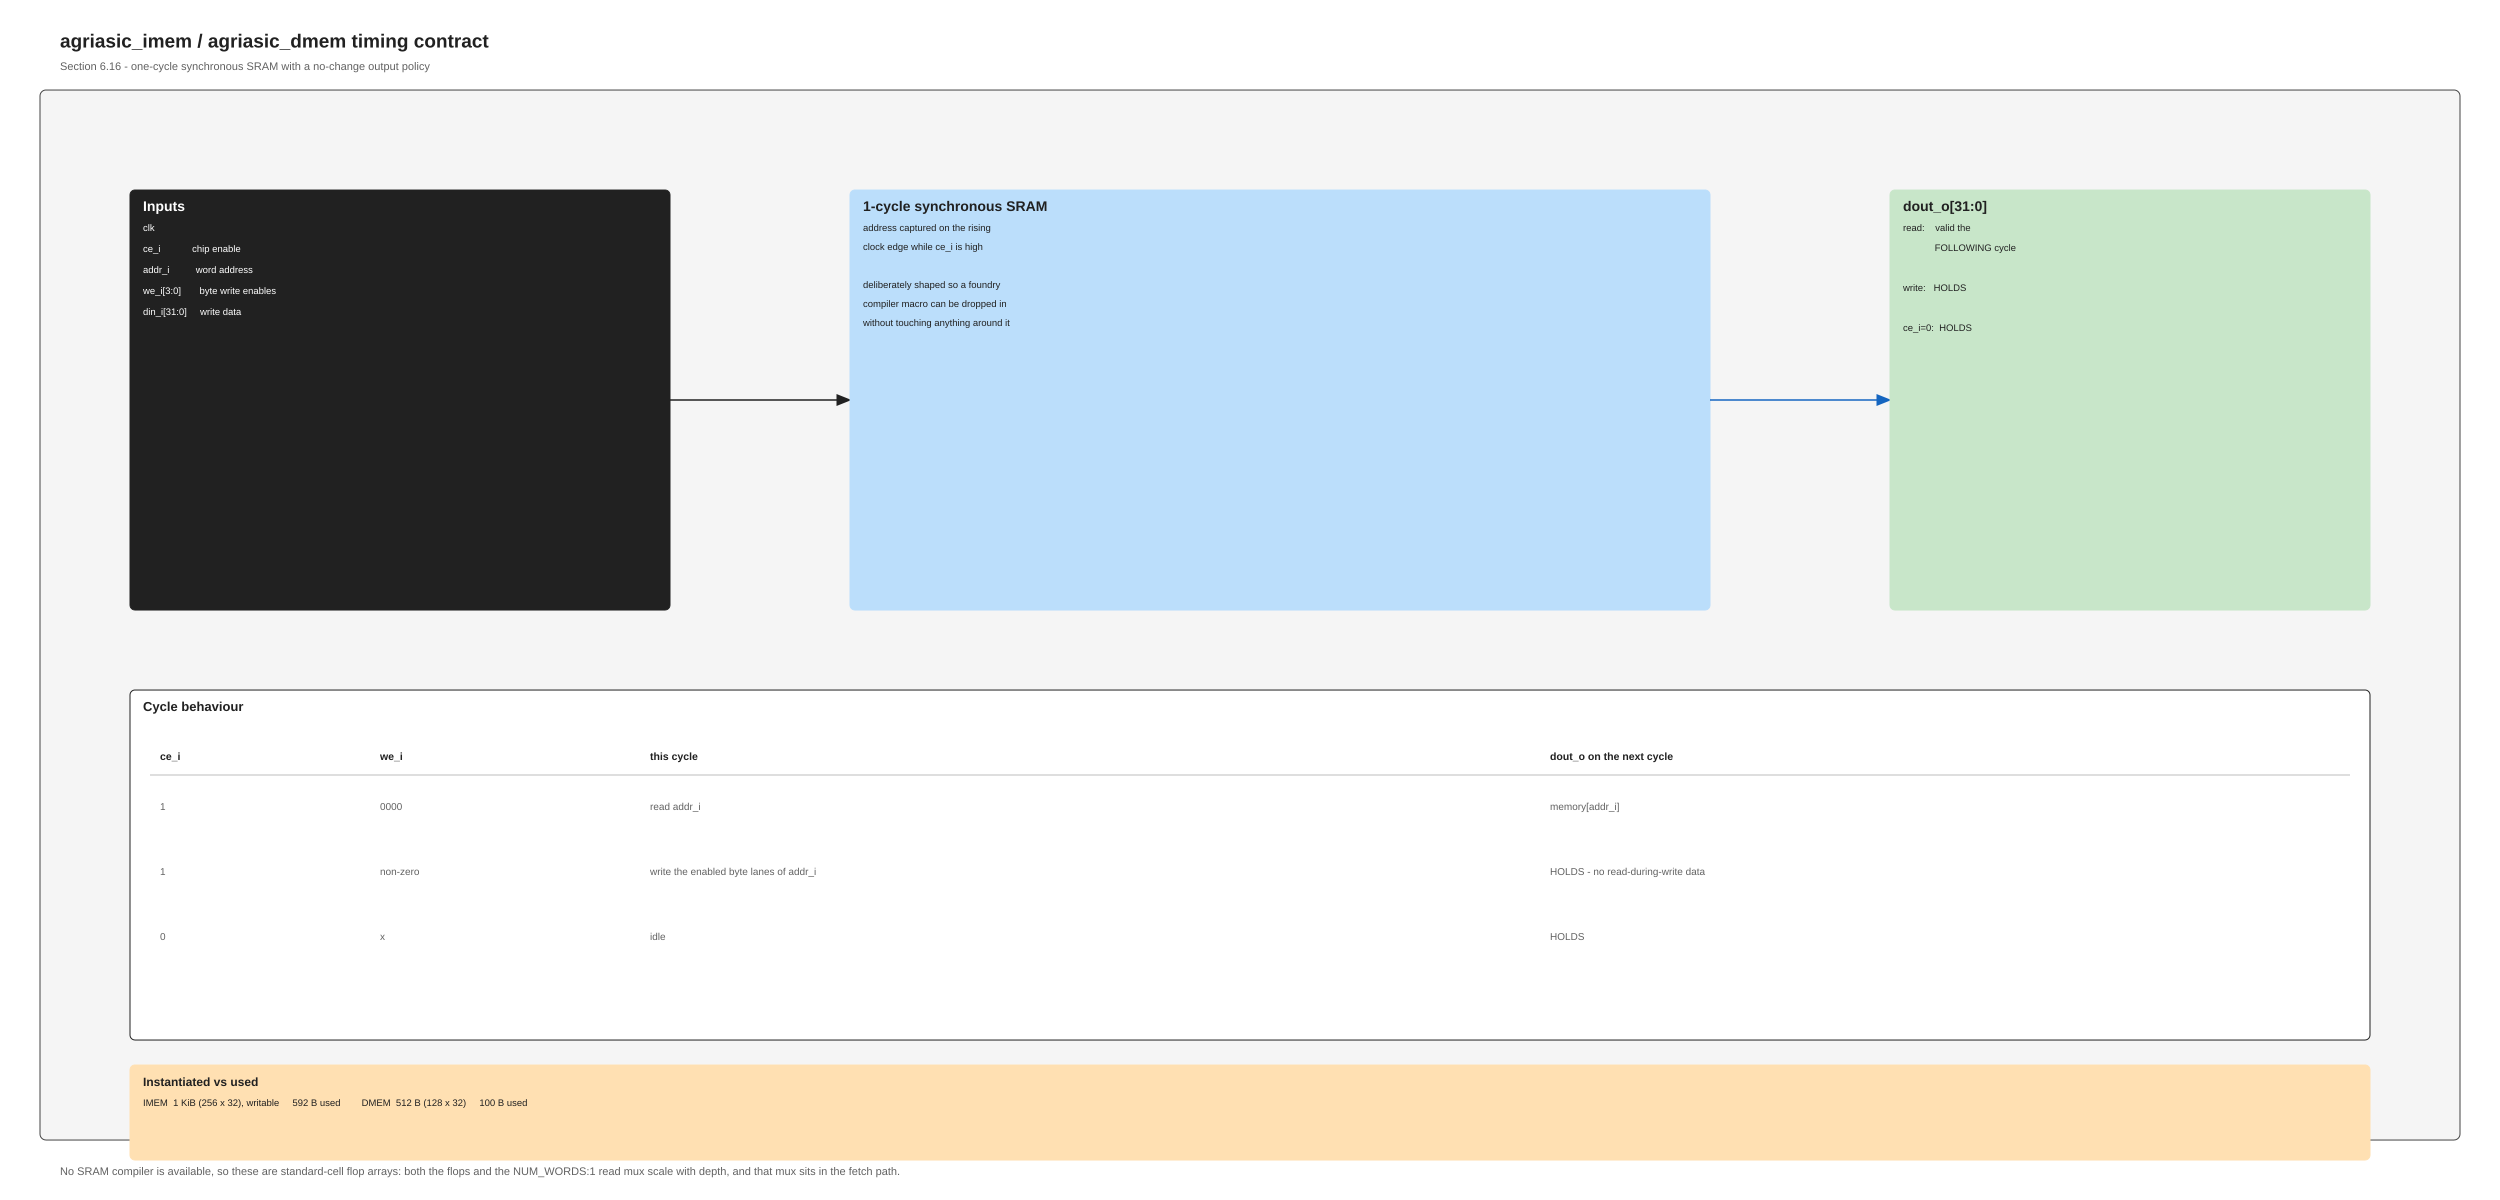
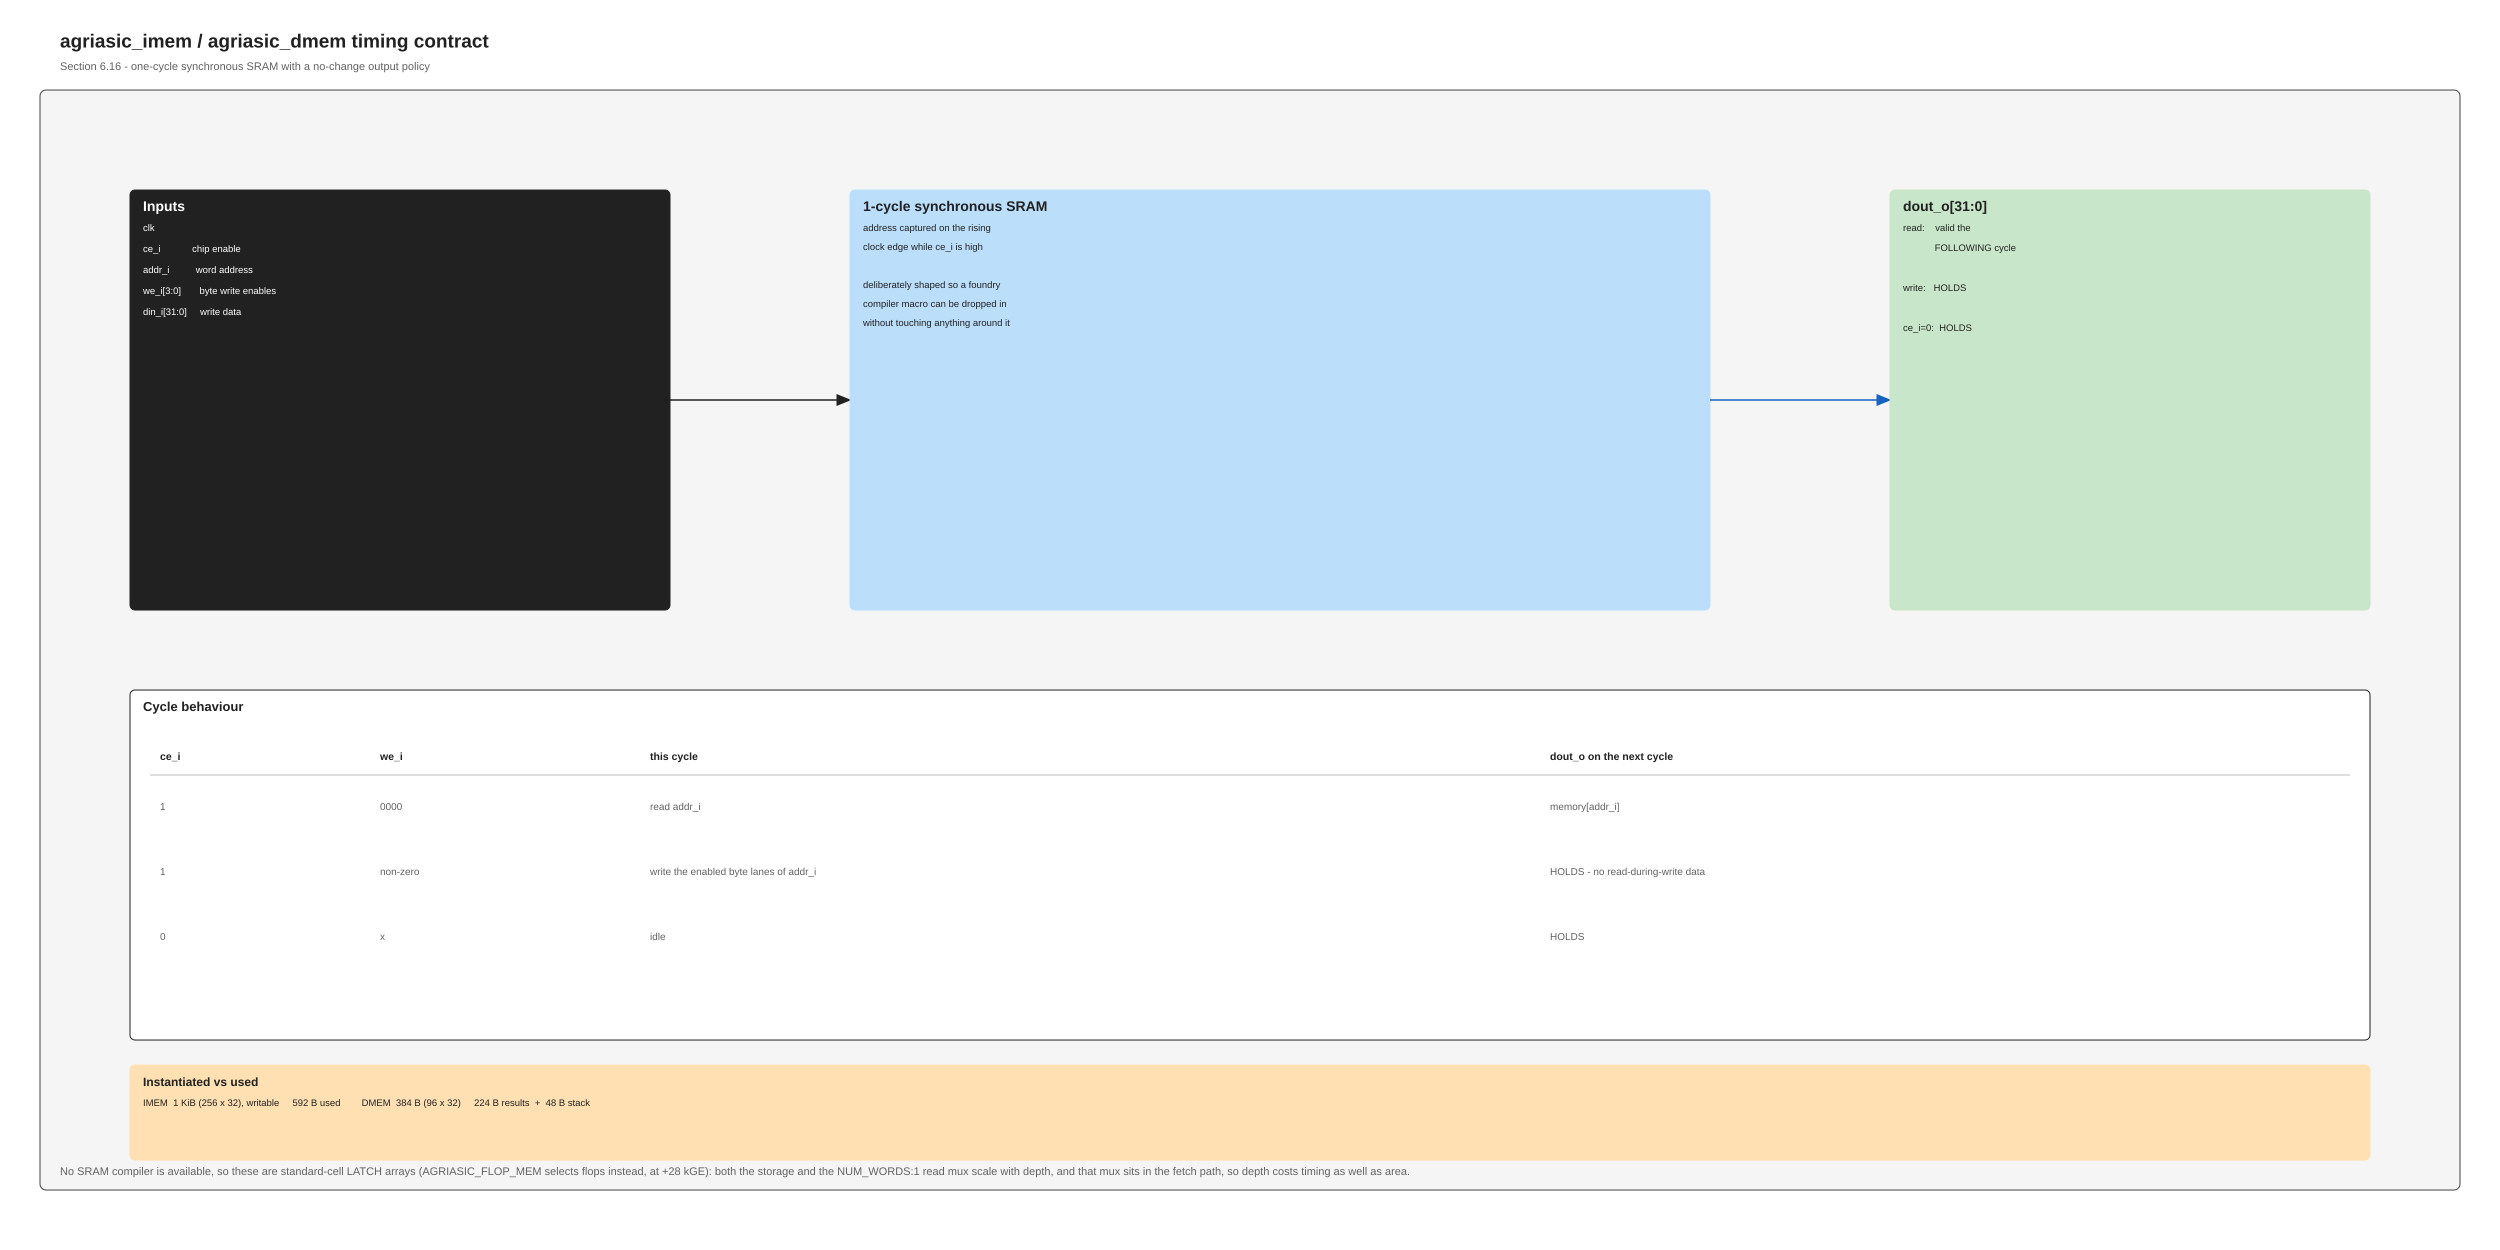
- <svg xmlns="http://www.w3.org/2000/svg" width="5000" height="2400" viewBox="0 0 5000 2400" role="img" aria-labelledby="t d">
+ <svg xmlns="http://www.w3.org/2000/svg" width="5000" height="2500" viewBox="0 0 5000 2500" role="img" aria-labelledby="t d">
  <defs>
    <marker id="mb" markerWidth="10" markerHeight="8" refX="9" refY="4" orient="auto">
      <path d="M0,0 L10,4 L0,8 z" fill="#1565C0" />
    </marker>
    <marker id="mg" markerWidth="10" markerHeight="8" refX="9" refY="4" orient="auto">
      <path d="M0,0 L10,4 L0,8 z" fill="#1B5E20" />
    </marker>
    <marker id="mo" markerWidth="10" markerHeight="8" refX="9" refY="4" orient="auto">
      <path d="M0,0 L10,4 L0,8 z" fill="#E65100" />
    </marker>
    <marker id="mp" markerWidth="10" markerHeight="8" refX="9" refY="4" orient="auto">
      <path d="M0,0 L10,4 L0,8 z" fill="#7B1FA2" />
    </marker>
    <marker id="mr" markerWidth="10" markerHeight="8" refX="9" refY="4" orient="auto">
      <path d="M0,0 L10,4 L0,8 z" fill="#B71C1C" />
    </marker>
    <marker id="mk" markerWidth="10" markerHeight="8" refX="9" refY="4" orient="auto">
      <path d="M0,0 L10,4 L0,8 z" fill="#212121" />
    </marker>
    <marker id="my" markerWidth="10" markerHeight="8" refX="9" refY="4" orient="auto">
      <path d="M0,0 L10,4 L0,8 z" fill="#616161" />
    </marker>
  </defs>
-   <rect width="5000" height="2400" fill="#fff" />
+   <rect width="5000" height="2500" fill="#fff" />
  <text x="120" y="95" font-family="Arial" font-size="38" font-weight="700" fill="#212121">agriasic_imem / agriasic_dmem timing contract</text>
  <text x="120" y="140" font-family="Arial" font-size="22" fill="#616161">Section 6.16 - one-cycle synchronous SRAM with a no-change output policy</text>
-   <rect x="80" y="180" width="4840" height="2100" rx="12" fill="#F5F5F5" stroke="#444" stroke-width="2" />
+   <rect x="80" y="180" width="4840" height="2200" rx="12" fill="#F5F5F5" stroke="#444" stroke-width="2" />
  <rect x="260" y="380" width="1080" height="840" rx="10" fill="#212121" stroke="#212121" stroke-width="2" />
  <text x="286" y="422" font-family="Arial" font-size="28" font-weight="700" fill="#fff" xml:space="preserve">Inputs</text>
  <text x="286" y="462" font-family="Arial" font-size="19" fill="#fff" xml:space="preserve">clk</text>
  <text x="286" y="504" font-family="Arial" font-size="19" fill="#fff" xml:space="preserve">ce_i            chip enable</text>
  <text x="286" y="546" font-family="Arial" font-size="19" fill="#fff" xml:space="preserve">addr_i          word address</text>
  <text x="286" y="588" font-family="Arial" font-size="19" fill="#fff" xml:space="preserve">we_i[3:0]       byte write enables</text>
  <text x="286" y="630" font-family="Arial" font-size="19" fill="#fff" xml:space="preserve">din_i[31:0]     write data</text>
  <line x1="1340" y1="800" x2="1700" y2="800" stroke="#212121" stroke-width="3" marker-end="url(#mk)" />
  <rect x="1700" y="380" width="1720" height="840" rx="10" fill="#BBDEFB" stroke="#BBDEFB" stroke-width="2" />
  <text x="1726" y="422" font-family="Arial" font-size="28" font-weight="700" fill="#212121" xml:space="preserve">1-cycle synchronous SRAM</text>
  <text x="1726" y="462" font-family="Arial" font-size="19" fill="#212121" xml:space="preserve">address captured on the rising</text>
  <text x="1726" y="500" font-family="Arial" font-size="19" fill="#212121" xml:space="preserve">clock edge while ce_i is high</text>
  <text x="1726" y="538" font-family="Arial" font-size="19" fill="#212121" xml:space="preserve" />
  <text x="1726" y="576" font-family="Arial" font-size="19" fill="#212121" xml:space="preserve">deliberately shaped so a foundry</text>
  <text x="1726" y="614" font-family="Arial" font-size="19" fill="#212121" xml:space="preserve">compiler macro can be dropped in</text>
  <text x="1726" y="652" font-family="Arial" font-size="19" fill="#212121" xml:space="preserve">without touching anything around it</text>
  <line x1="3420" y1="800" x2="3780" y2="800" stroke="#1565C0" stroke-width="3" marker-end="url(#mb)" />
  <rect x="3780" y="380" width="960" height="840" rx="10" fill="#C8E6C9" stroke="#C8E6C9" stroke-width="2" />
  <text x="3806" y="422" font-family="Arial" font-size="28" font-weight="700" fill="#212121" xml:space="preserve">dout_o[31:0]</text>
  <text x="3806" y="462" font-family="Arial" font-size="19" fill="#212121" xml:space="preserve">read:    valid the</text>
  <text x="3806" y="502" font-family="Arial" font-size="19" fill="#212121" xml:space="preserve">            FOLLOWING cycle</text>
  <text x="3806" y="542" font-family="Arial" font-size="19" fill="#212121" xml:space="preserve" />
  <text x="3806" y="582" font-family="Arial" font-size="19" fill="#212121" xml:space="preserve">write:   HOLDS</text>
  <text x="3806" y="622" font-family="Arial" font-size="19" fill="#212121" xml:space="preserve" />
  <text x="3806" y="662" font-family="Arial" font-size="19" fill="#212121" xml:space="preserve">ce_i=0:  HOLDS</text>
  <rect x="260" y="1380" width="4480" height="700" rx="10" fill="#fff" stroke="#212121" stroke-width="2" />
  <text x="286" y="1422" font-family="Arial" font-size="26" font-weight="700" fill="#212121" xml:space="preserve">Cycle behaviour</text>
  <text x="320" y="1520" font-family="Arial" font-size="21" font-weight="700" fill="#212121" xml:space="preserve">ce_i</text>
  <text x="760" y="1520" font-family="Arial" font-size="21" font-weight="700" fill="#212121" xml:space="preserve">we_i</text>
  <text x="1300" y="1520" font-family="Arial" font-size="21" font-weight="700" fill="#212121" xml:space="preserve">this cycle</text>
  <text x="3100" y="1520" font-family="Arial" font-size="21" font-weight="700" fill="#212121" xml:space="preserve">dout_o on the next cycle</text>
  <line x1="300" y1="1550" x2="4700" y2="1550" stroke="#BDBDBD" stroke-width="2" />
  <text x="320" y="1620" font-family="Arial" font-size="20" fill="#616161" xml:space="preserve">1</text>
  <text x="760" y="1620" font-family="Arial" font-size="20" fill="#616161" xml:space="preserve">0000</text>
  <text x="1300" y="1620" font-family="Arial" font-size="20" fill="#616161" xml:space="preserve">read addr_i</text>
  <text x="3100" y="1620" font-family="Arial" font-size="20" fill="#616161" xml:space="preserve">memory[addr_i]</text>
  <text x="320" y="1750" font-family="Arial" font-size="20" fill="#616161" xml:space="preserve">1</text>
  <text x="760" y="1750" font-family="Arial" font-size="20" fill="#616161" xml:space="preserve">non-zero</text>
  <text x="1300" y="1750" font-family="Arial" font-size="20" fill="#616161" xml:space="preserve">write the enabled byte lanes of addr_i</text>
  <text x="3100" y="1750" font-family="Arial" font-size="20" fill="#616161" xml:space="preserve">HOLDS - no read-during-write data</text>
  <text x="320" y="1880" font-family="Arial" font-size="20" fill="#616161" xml:space="preserve">0</text>
  <text x="760" y="1880" font-family="Arial" font-size="20" fill="#616161" xml:space="preserve">x</text>
  <text x="1300" y="1880" font-family="Arial" font-size="20" fill="#616161" xml:space="preserve">idle</text>
  <text x="3100" y="1880" font-family="Arial" font-size="20" fill="#616161" xml:space="preserve">HOLDS</text>
  <rect x="260" y="2130" width="4480" height="190" rx="10" fill="#FFE0B2" stroke="#FFE0B2" stroke-width="2" />
  <text x="286" y="2172" font-family="Arial" font-size="24" font-weight="700" fill="#212121" xml:space="preserve">Instantiated vs used</text>
-   <text x="286" y="2212" font-family="Arial" font-size="19" fill="#212121" xml:space="preserve">IMEM  1 KiB (256 x 32), writable     592 B used        DMEM  512 B (128 x 32)     100 B used</text>
-   <text x="120" y="2350" font-family="Arial" font-size="22" fill="#616161" xml:space="preserve">No SRAM compiler is available, so these are standard-cell flop arrays: both the flops and the NUM_WORDS:1 read mux scale with depth, and that mux sits in the fetch path.</text>
+   <text x="286" y="2212" font-family="Arial" font-size="19" fill="#212121" xml:space="preserve">IMEM  1 KiB (256 x 32), writable     592 B used        DMEM  384 B (96 x 32)     224 B results  +  48 B stack</text>
+   <text x="120" y="2350" font-family="Arial" font-size="22" fill="#616161" xml:space="preserve">No SRAM compiler is available, so these are standard-cell LATCH arrays (AGRIASIC_FLOP_MEM selects flops instead, at +28 kGE): both the storage and the NUM_WORDS:1 read mux scale with depth, and that mux sits in the fetch path, so depth costs timing as well as area.</text>
</svg>
